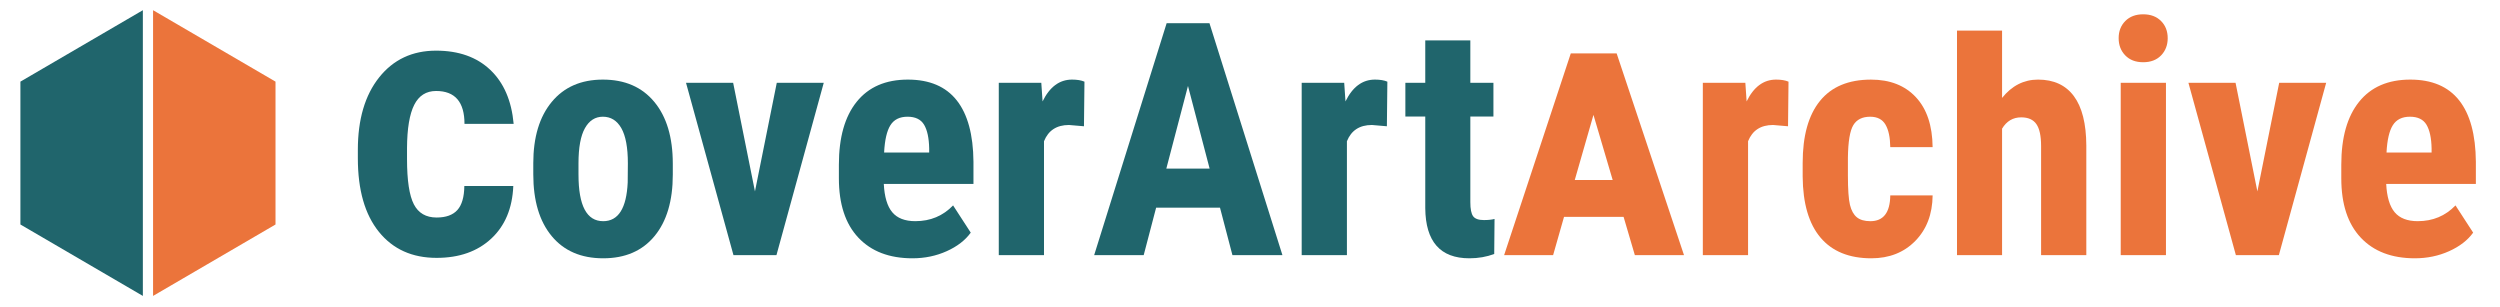
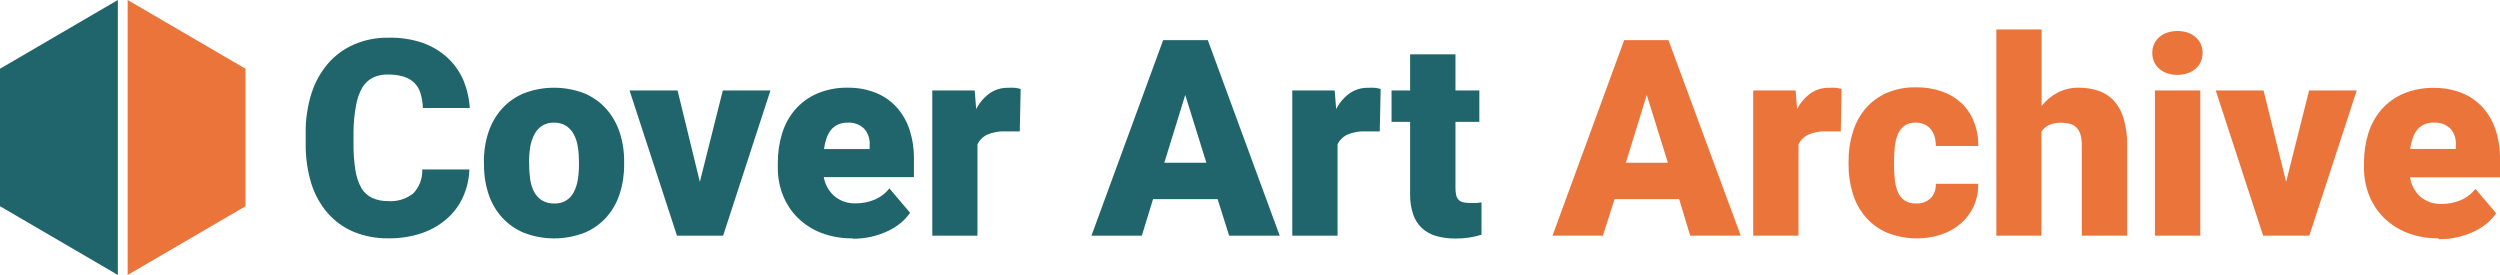
- <svg xmlns="http://www.w3.org/2000/svg" version="1.1" id="Layer_1" x="0px" y="0px" width="245px" height="30px" viewBox="0 0 245 30" enable-background="new 0 0 245 30" xml:space="preserve">
-   <g>
- </g>
-   <g>
-     <g>
-       <polygon fill="#20656C" points="14,1 2,8 2,22 14,29   " />
-       <polygon fill="#EB743B" points="15,1 27,8 27,22 15,29   " />
-     </g>
-     <g>
-       <path fill="#20656C" d="M50.303,18.231c-0.091,2.182-0.812,3.901-2.163,5.156c-1.351,1.256-3.136,1.884-5.352,1.884    c-2.398,0-4.283-0.851-5.657-2.553c-1.374-1.702-2.062-4.103-2.062-7.202v-0.831c0-2.985,0.696-5.352,2.087-7.1    c1.392-1.747,3.251-2.621,5.581-2.621c2.217,0,3.987,0.628,5.311,1.884c1.323,1.256,2.086,3.02,2.29,5.292h-4.818    c0-2.148-0.927-3.223-2.782-3.223c-0.973,0-1.688,0.454-2.146,1.362c-0.458,0.909-0.693,2.317-0.704,4.225v1.073    c0,2.101,0.223,3.583,0.67,4.446c0.446,0.862,1.191,1.294,2.231,1.294c0.916,0,1.595-0.246,2.036-0.737    c0.441-0.492,0.667-1.275,0.679-2.35H50.303z" />
-       <path fill="#20656C" d="M52.261,16.01c0-2.56,0.604-4.567,1.811-6.023c1.206-1.457,2.877-2.186,5.01-2.186    c2.153,0,3.834,0.728,5.041,2.186c1.207,1.456,1.811,3.475,1.811,6.055v1.077c0,2.57-0.599,4.578-1.795,6.024    c-1.196,1.446-2.872,2.17-5.025,2.17c-2.164,0-3.848-0.727-5.049-2.178c-1.202-1.451-1.803-3.467-1.803-6.048V16.01z     M56.693,17.122c0,3.036,0.806,4.554,2.419,4.554c1.487,0,2.289-1.267,2.403-3.8l0.016-1.869c0-1.549-0.214-2.698-0.64-3.446    c-0.427-0.749-1.03-1.123-1.811-1.123c-0.749,0-1.335,0.374-1.756,1.123c-0.422,0.748-0.632,1.898-0.632,3.446V17.122z" />
-       <path fill="#20656C" d="M73.986,18.757l2.138-10.643h4.604L76.093,25h-4.214l-4.65-16.887h4.619L73.986,18.757z" />
-       <path fill="#20656C" d="M89.421,25.313c-2.269,0-4.037-0.677-5.307-2.029c-1.27-1.352-1.903-3.288-1.903-5.806v-1.343    c0-2.663,0.582-4.718,1.748-6.164c1.165-1.446,2.835-2.17,5.01-2.17c2.122,0,3.72,0.678,4.791,2.034    c1.071,1.355,1.618,3.363,1.639,6.022v2.166h-8.787c0.063,1.265,0.339,2.191,0.827,2.774c0.489,0.585,1.244,0.878,2.264,0.878    c1.478,0,2.71-0.516,3.699-1.545l1.731,2.669c-0.541,0.749-1.326,1.354-2.356,1.817C91.746,25.08,90.628,25.313,89.421,25.313z     M86.643,14.949h4.417v-0.41c-0.021-1.018-0.188-1.789-0.499-2.314c-0.313-0.524-0.854-0.787-1.623-0.787    c-0.771,0-1.329,0.278-1.678,0.835C86.911,12.828,86.705,13.721,86.643,14.949z" />
-       <path fill="#20656C" d="M106.229,12.374l-1.467-0.125c-1.207,0-2.023,0.53-2.45,1.592V25H97.88V8.113h4.167l0.125,1.826    c0.697-1.426,1.659-2.139,2.888-2.139c0.499,0,0.905,0.068,1.217,0.203L106.229,12.374z" />
-       <path fill="#20656C" d="M119.559,20.349h-6.258L112.083,25h-4.854l7.101-22.724h4.198L125.677,25h-4.9L119.559,20.349z     M114.299,16.525h4.245l-2.122-8.101L114.299,16.525z" />
-       <path fill="#20656C" d="M135.915,12.374l-1.467-0.125c-1.207,0-2.023,0.53-2.45,1.592V25h-4.433V8.113h4.167l0.125,1.826    c0.697-1.426,1.659-2.139,2.888-2.139c0.499,0,0.905,0.068,1.217,0.203L135.915,12.374z" />
-       <path fill="#20656C" d="M144.093,3.962v4.151h2.263v3.309h-2.263v8.393c0,0.667,0.091,1.126,0.273,1.376    c0.182,0.25,0.533,0.375,1.054,0.375c0.426,0,0.774-0.036,1.045-0.109l-0.031,3.434c-0.749,0.281-1.561,0.422-2.435,0.422    c-2.851,0-4.292-1.636-4.323-4.906v-8.984h-1.95V8.113h1.95V3.962H144.093z" />
-       <path fill="#EB743B" d="M159.111,21.251h-5.836L152.206,25h-4.801l6.531-19.764h4.496L165.031,25h-4.817L159.111,21.251z     M154.327,17.638h3.715l-1.883-6.379L154.327,17.638z" />
-       <path fill="#EB743B" d="M175.227,12.374l-1.467-0.125c-1.207,0-2.023,0.53-2.45,1.592V25h-4.433V8.113h4.167l0.125,1.826    c0.697-1.426,1.659-2.139,2.888-2.139c0.499,0,0.905,0.068,1.217,0.203L175.227,12.374z" />
-       <path fill="#EB743B" d="M183.296,21.676c1.28,0,1.93-0.843,1.951-2.528h4.151c-0.021,1.842-0.588,3.329-1.701,4.464    c-1.113,1.134-2.55,1.701-4.308,1.701c-2.175,0-3.834-0.677-4.979-2.029c-1.145-1.352-1.728-3.345-1.748-5.977v-1.342    c0-2.653,0.564-4.677,1.693-6.071c1.129-1.395,2.796-2.092,5.002-2.092c1.862,0,3.329,0.575,4.401,1.725    c1.071,1.149,1.617,2.781,1.639,4.893h-4.151c-0.011-0.957-0.167-1.692-0.469-2.208c-0.302-0.515-0.801-0.773-1.498-0.773    c-0.771,0-1.321,0.274-1.654,0.824c-0.333,0.55-0.51,1.615-0.53,3.195v1.728c0,1.382,0.067,2.348,0.202,2.897    c0.136,0.55,0.359,0.952,0.672,1.209C182.281,21.548,182.724,21.676,183.296,21.676z" />
-       <path fill="#EB743B" d="M196.203,9.596c0.957-1.196,2.133-1.795,3.527-1.795c1.54,0,2.71,0.541,3.512,1.623    c0.801,1.082,1.207,2.695,1.217,4.839V25h-4.432V14.309c0-0.988-0.154-1.703-0.461-2.146c-0.307-0.442-0.804-0.663-1.49-0.663    c-0.802,0-1.426,0.369-1.873,1.107V25h-4.417V3h4.417V9.596z" />
-       <path fill="#EB743B" d="M207.628,3.743c0-0.687,0.219-1.249,0.655-1.686c0.438-0.438,1.02-0.655,1.748-0.655    c0.729,0,1.312,0.218,1.748,0.655c0.438,0.437,0.656,0.999,0.656,1.686c0,0.677-0.217,1.238-0.648,1.685    c-0.432,0.447-1.017,0.671-1.756,0.671c-0.738,0-1.324-0.224-1.756-0.671C207.844,4.981,207.628,4.42,207.628,3.743z M212.264,25    h-4.433V8.113h4.433V25z" />
-       <path fill="#EB743B" d="M221.223,18.757l2.138-10.643h4.604L223.329,25h-4.214l-4.65-16.887h4.619L221.223,18.757z" />
-       <path fill="#EB743B" d="M236.657,25.313c-2.268,0-4.037-0.677-5.307-2.029c-1.27-1.352-1.903-3.288-1.903-5.806v-1.343    c0-2.663,0.582-4.718,1.748-6.164c1.165-1.446,2.835-2.17,5.01-2.17c2.122,0,3.72,0.678,4.791,2.034    c1.071,1.355,1.618,3.363,1.639,6.022v2.166h-8.787c0.063,1.265,0.339,2.191,0.827,2.774c0.489,0.585,1.244,0.878,2.264,0.878    c1.477,0,2.71-0.516,3.699-1.545l1.731,2.669c-0.541,0.749-1.326,1.354-2.356,1.817C238.982,25.08,237.864,25.313,236.657,25.313z     M233.879,14.949h4.417v-0.41c-0.02-1.018-0.188-1.789-0.499-2.314c-0.313-0.524-0.854-0.787-1.623-0.787    c-0.77,0-1.329,0.278-1.678,0.835C234.148,12.828,233.941,13.721,233.879,14.949z" />
-     </g>
-   </g>
+ <svg xmlns="http://www.w3.org/2000/svg" viewBox="0 0 254.59 28">
+   <polygon points="12 0 0 7 0 21 12 28 12 0" style="fill:#20656c" />
+   <polygon points="13 0 25 7 25 21 13 28 13 0" style="fill:#eb743b" />
+   <path d="M49.8,18.26a7.46,7.46,0,0,1-.67,2.85,6.56,6.56,0,0,1-1.67,2.21,7.67,7.67,0,0,1-2.56,1.44,10.21,10.21,0,0,1-3.34.51A9,9,0,0,1,38,24.6a7.22,7.22,0,0,1-2.65-1.92,8.46,8.46,0,0,1-1.65-3,13.4,13.4,0,0,1-.57-4V14.51a12.82,12.82,0,0,1,.59-4,8.76,8.76,0,0,1,1.7-3.06,7.43,7.43,0,0,1,2.65-1.93,8.5,8.5,0,0,1,3.45-.68A10.1,10.1,0,0,1,45,5.35a7.4,7.4,0,0,1,2.54,1.5,6.86,6.86,0,0,1,1.63,2.27A8.84,8.84,0,0,1,49.84,12H45.06a5.68,5.68,0,0,0-.23-1.48,2.53,2.53,0,0,0-.62-1.07,2.71,2.71,0,0,0-1.08-.64,5.16,5.16,0,0,0-1.61-.22A3.41,3.41,0,0,0,40,8.89a2.71,2.71,0,0,0-1.09,1,5.41,5.41,0,0,0-.65,1.84A14.91,14.91,0,0,0,38,14.49v1.11a16.33,16.33,0,0,0,.19,2.71,5.51,5.51,0,0,0,.61,1.84,2.54,2.54,0,0,0,1.09,1,3.79,3.79,0,0,0,1.66.33,3.68,3.68,0,0,0,2.53-.78A3.31,3.31,0,0,0,45,18.26Z" transform="translate(-2 -1)" style="fill:#20656c" />
+   <path d="M51.28,17.47a9.34,9.34,0,0,1,.46-3,6.81,6.81,0,0,1,1.37-2.39,6.19,6.19,0,0,1,2.24-1.58,8.59,8.59,0,0,1,6.14,0,6.19,6.19,0,0,1,2.24,1.58,6.81,6.81,0,0,1,1.37,2.39,9.34,9.34,0,0,1,.46,3v.29a9.43,9.43,0,0,1-.46,3,6.67,6.67,0,0,1-1.36,2.38,6.24,6.24,0,0,1-2.24,1.57,8.59,8.59,0,0,1-6.14,0,6.31,6.31,0,0,1-2.24-1.57,6.69,6.69,0,0,1-1.37-2.38,9.32,9.32,0,0,1-.46-3Zm4.61.29A9.9,9.9,0,0,0,56,19.31a3.84,3.84,0,0,0,.41,1.26,2.26,2.26,0,0,0,.79.84,2.28,2.28,0,0,0,1.23.31,2.09,2.09,0,0,0,2-1.15,4.08,4.08,0,0,0,.41-1.26,9.32,9.32,0,0,0,.12-1.56v-.29a9.71,9.71,0,0,0-.12-1.53,3.91,3.91,0,0,0-.41-1.26,2.35,2.35,0,0,0-.79-.86,2.21,2.21,0,0,0-1.23-.32,2.15,2.15,0,0,0-1.21.32,2.31,2.31,0,0,0-.77.86A4.17,4.17,0,0,0,56,15.94a9.14,9.14,0,0,0-.12,1.53Z" transform="translate(-2 -1)" style="fill:#20656c" />
+   <path d="M73.27,19.52l2.34-9.31h4.85L75.64,25h-4.7L66.11,10.21H71Z" transform="translate(-2 -1)" style="fill:#20656c" />
+   <path d="M88.82,25.27a8.56,8.56,0,0,1-3.23-.57,7,7,0,0,1-2.39-1.56,6.74,6.74,0,0,1-1.48-2.28,7.45,7.45,0,0,1-.51-2.76v-.52a9.93,9.93,0,0,1,.44-3A6.73,6.73,0,0,1,83,12.13a6.26,6.26,0,0,1,2.23-1.61,7.66,7.66,0,0,1,3.11-.59,7.48,7.48,0,0,1,2.82.51,5.78,5.78,0,0,1,2.12,1.45,6.36,6.36,0,0,1,1.33,2.28,9.25,9.25,0,0,1,.46,3v1.87H85.89A3.32,3.32,0,0,0,87,21a3.22,3.22,0,0,0,2.16.71A5,5,0,0,0,91,21.36a3.73,3.73,0,0,0,1.57-1.18l2.11,2.49a5.37,5.37,0,0,1-.91,1,6.35,6.35,0,0,1-1.29.83,8.24,8.24,0,0,1-3.64.81ZM88.3,13.49a2.3,2.3,0,0,0-1,.21,2,2,0,0,0-.7.56,2.78,2.78,0,0,0-.44.85,6.1,6.1,0,0,0-.25,1.07h4.65v-.36A2.28,2.28,0,0,0,90,14.1,2.23,2.23,0,0,0,88.3,13.49Z" transform="translate(-2 -1)" style="fill:#20656c" />
+   <path d="M105.85,14.38l-.33,0-.41,0-.42,0h-.36a4.09,4.09,0,0,0-1.79.33,2.06,2.06,0,0,0-1,1V25H96.94V10.21h4.32l.15,1.9a4.51,4.51,0,0,1,1.36-1.6,3.18,3.18,0,0,1,1.88-.57,5.57,5.57,0,0,1,.68,0,3.68,3.68,0,0,1,.61.12Z" transform="translate(-2 -1)" style="fill:#20656c" />
+   <path d="M126,21.28h-6.58L118.28,25h-5.13l7.3-19.91H125L132.32,25h-5.15Zm-5.43-3.71h4.28l-2.15-6.9Z" transform="translate(-2 -1)" style="fill:#20656c" />
+   <path d="M142.51,14.38l-.33,0-.41,0-.42,0H141a4.09,4.09,0,0,0-1.79.33,2.06,2.06,0,0,0-1,1V25h-4.61V10.21h4.32l.15,1.9a4.51,4.51,0,0,1,1.36-1.6,3.18,3.18,0,0,1,1.88-.57,5.57,5.57,0,0,1,.68,0,3.68,3.68,0,0,1,.61.12Z" transform="translate(-2 -1)" style="fill:#20656c" />
+   <path d="M150.22,6.53v3.68h2.43v3.2h-2.43v6.77a2.94,2.94,0,0,0,.08.72,1,1,0,0,0,.25.46.94.94,0,0,0,.46.24,3.11,3.11,0,0,0,.71.07l.66,0,.49-.06v3.29a8.61,8.61,0,0,1-1.23.29,8.51,8.51,0,0,1-1.37.1,7.06,7.06,0,0,1-2-.25,3.62,3.62,0,0,1-1.46-.8,3.45,3.45,0,0,1-.9-1.41,6.16,6.16,0,0,1-.31-2.06V13.41h-1.89v-3.2h1.89V6.53Z" transform="translate(-2 -1)" style="fill:#20656c" />
+   <path d="M173,21.28h-6.58L165.23,25H160.1l7.3-19.91h4.51L179.27,25h-5.15Zm-5.43-3.71h4.28l-2.15-6.9Z" transform="translate(-2 -1)" style="fill:#eb743b" />
+   <path d="M189.46,14.38l-.33,0-.41,0-.42,0h-.36a4.09,4.09,0,0,0-1.79.33,2.06,2.06,0,0,0-1,1V25h-4.61V10.21h4.32l.15,1.9a4.51,4.51,0,0,1,1.36-1.6,3.18,3.18,0,0,1,1.88-.57,5.57,5.57,0,0,1,.68,0,3.68,3.68,0,0,1,.61.12Z" transform="translate(-2 -1)" style="fill:#eb743b" />
+   <path d="M197.11,21.72a2.05,2.05,0,0,0,1.5-.53,1.93,1.93,0,0,0,.52-1.47h4.32A5.35,5.35,0,0,1,203,22a5.22,5.22,0,0,1-1.31,1.75,5.88,5.88,0,0,1-2,1.13,8.13,8.13,0,0,1-5.51-.18A6,6,0,0,1,192,23.12a6.7,6.7,0,0,1-1.31-2.38,9.74,9.74,0,0,1-.44-3v-.31a9.81,9.81,0,0,1,.44-3,6.75,6.75,0,0,1,1.3-2.39,6,6,0,0,1,2.15-1.58,7.37,7.37,0,0,1,3-.57,7.81,7.81,0,0,1,2.55.4,5.57,5.57,0,0,1,2,1.16A5.18,5.18,0,0,1,203,13.35a6.53,6.53,0,0,1,.46,2.52h-4.32a3.62,3.62,0,0,0-.12-.93,2,2,0,0,0-.38-.76,1.83,1.83,0,0,0-.65-.51,2.14,2.14,0,0,0-.92-.18,1.87,1.87,0,0,0-1.14.32,2.07,2.07,0,0,0-.66.86,4.3,4.3,0,0,0-.31,1.26,14.81,14.81,0,0,0-.08,1.52v.31a14.89,14.89,0,0,0,.08,1.54,4.3,4.3,0,0,0,.31,1.26,1.93,1.93,0,0,0,.68.85A2,2,0,0,0,197.11,21.72Z" transform="translate(-2 -1)" style="fill:#eb743b" />
+   <path d="M209.91,11.79a5.08,5.08,0,0,1,1.65-1.37,4.55,4.55,0,0,1,2.13-.49,6.13,6.13,0,0,1,2,.31,3.84,3.84,0,0,1,1.57,1,4.73,4.73,0,0,1,1,1.82,9,9,0,0,1,.36,2.73V25H214V15.79a3.68,3.68,0,0,0-.14-1.11,1.7,1.7,0,0,0-.42-.71,1.47,1.47,0,0,0-.66-.37,3.47,3.47,0,0,0-.88-.1,2.84,2.84,0,0,0-1.25.24,1.86,1.86,0,0,0-.76.66V25H205.3V4h4.61Z" transform="translate(-2 -1)" style="fill:#eb743b" />
+   <path d="M221.18,6.39a2.17,2.17,0,0,1,.18-.9,2.07,2.07,0,0,1,.53-.71,2.44,2.44,0,0,1,.81-.46,3.37,3.37,0,0,1,2.08,0,2.44,2.44,0,0,1,.81.46,2.07,2.07,0,0,1,.53.71,2.3,2.3,0,0,1,0,1.8,2.07,2.07,0,0,1-.53.71,2.44,2.44,0,0,1-.81.46,3.37,3.37,0,0,1-2.08,0,2.44,2.44,0,0,1-.81-.46,2.07,2.07,0,0,1-.53-.71A2.17,2.17,0,0,1,221.18,6.39ZM226.07,25h-4.62V10.21h4.62Z" transform="translate(-2 -1)" style="fill:#eb743b" />
+   <path d="M234.81,19.52l2.34-9.31H242L237.17,25h-4.7l-4.83-14.79h4.87Z" transform="translate(-2 -1)" style="fill:#eb743b" />
+   <path d="M250.35,25.27a8.56,8.56,0,0,1-3.23-.57,7,7,0,0,1-2.39-1.56,6.74,6.74,0,0,1-1.48-2.28,7.45,7.45,0,0,1-.51-2.76v-.52a9.93,9.93,0,0,1,.44-3,6.73,6.73,0,0,1,1.34-2.43,6.26,6.26,0,0,1,2.23-1.61,7.66,7.66,0,0,1,3.11-.59,7.48,7.48,0,0,1,2.82.51,5.78,5.78,0,0,1,2.12,1.45,6.36,6.36,0,0,1,1.33,2.28,9.25,9.25,0,0,1,.46,3v1.87h-9.16a3.32,3.32,0,0,0,1.08,2,3.22,3.22,0,0,0,2.16.71,5,5,0,0,0,1.85-.36,3.73,3.73,0,0,0,1.57-1.18l2.11,2.49a5.37,5.37,0,0,1-.91,1,6.35,6.35,0,0,1-1.29.83,8.24,8.24,0,0,1-3.64.81Zm-.52-11.79a2.3,2.3,0,0,0-1,.21,2,2,0,0,0-.7.56,2.78,2.78,0,0,0-.44.85,6.1,6.1,0,0,0-.25,1.07h4.65v-.36a2.28,2.28,0,0,0-.56-1.72A2.23,2.23,0,0,0,249.83,13.49Z" transform="translate(-2 -1)" style="fill:#eb743b" />
</svg>
